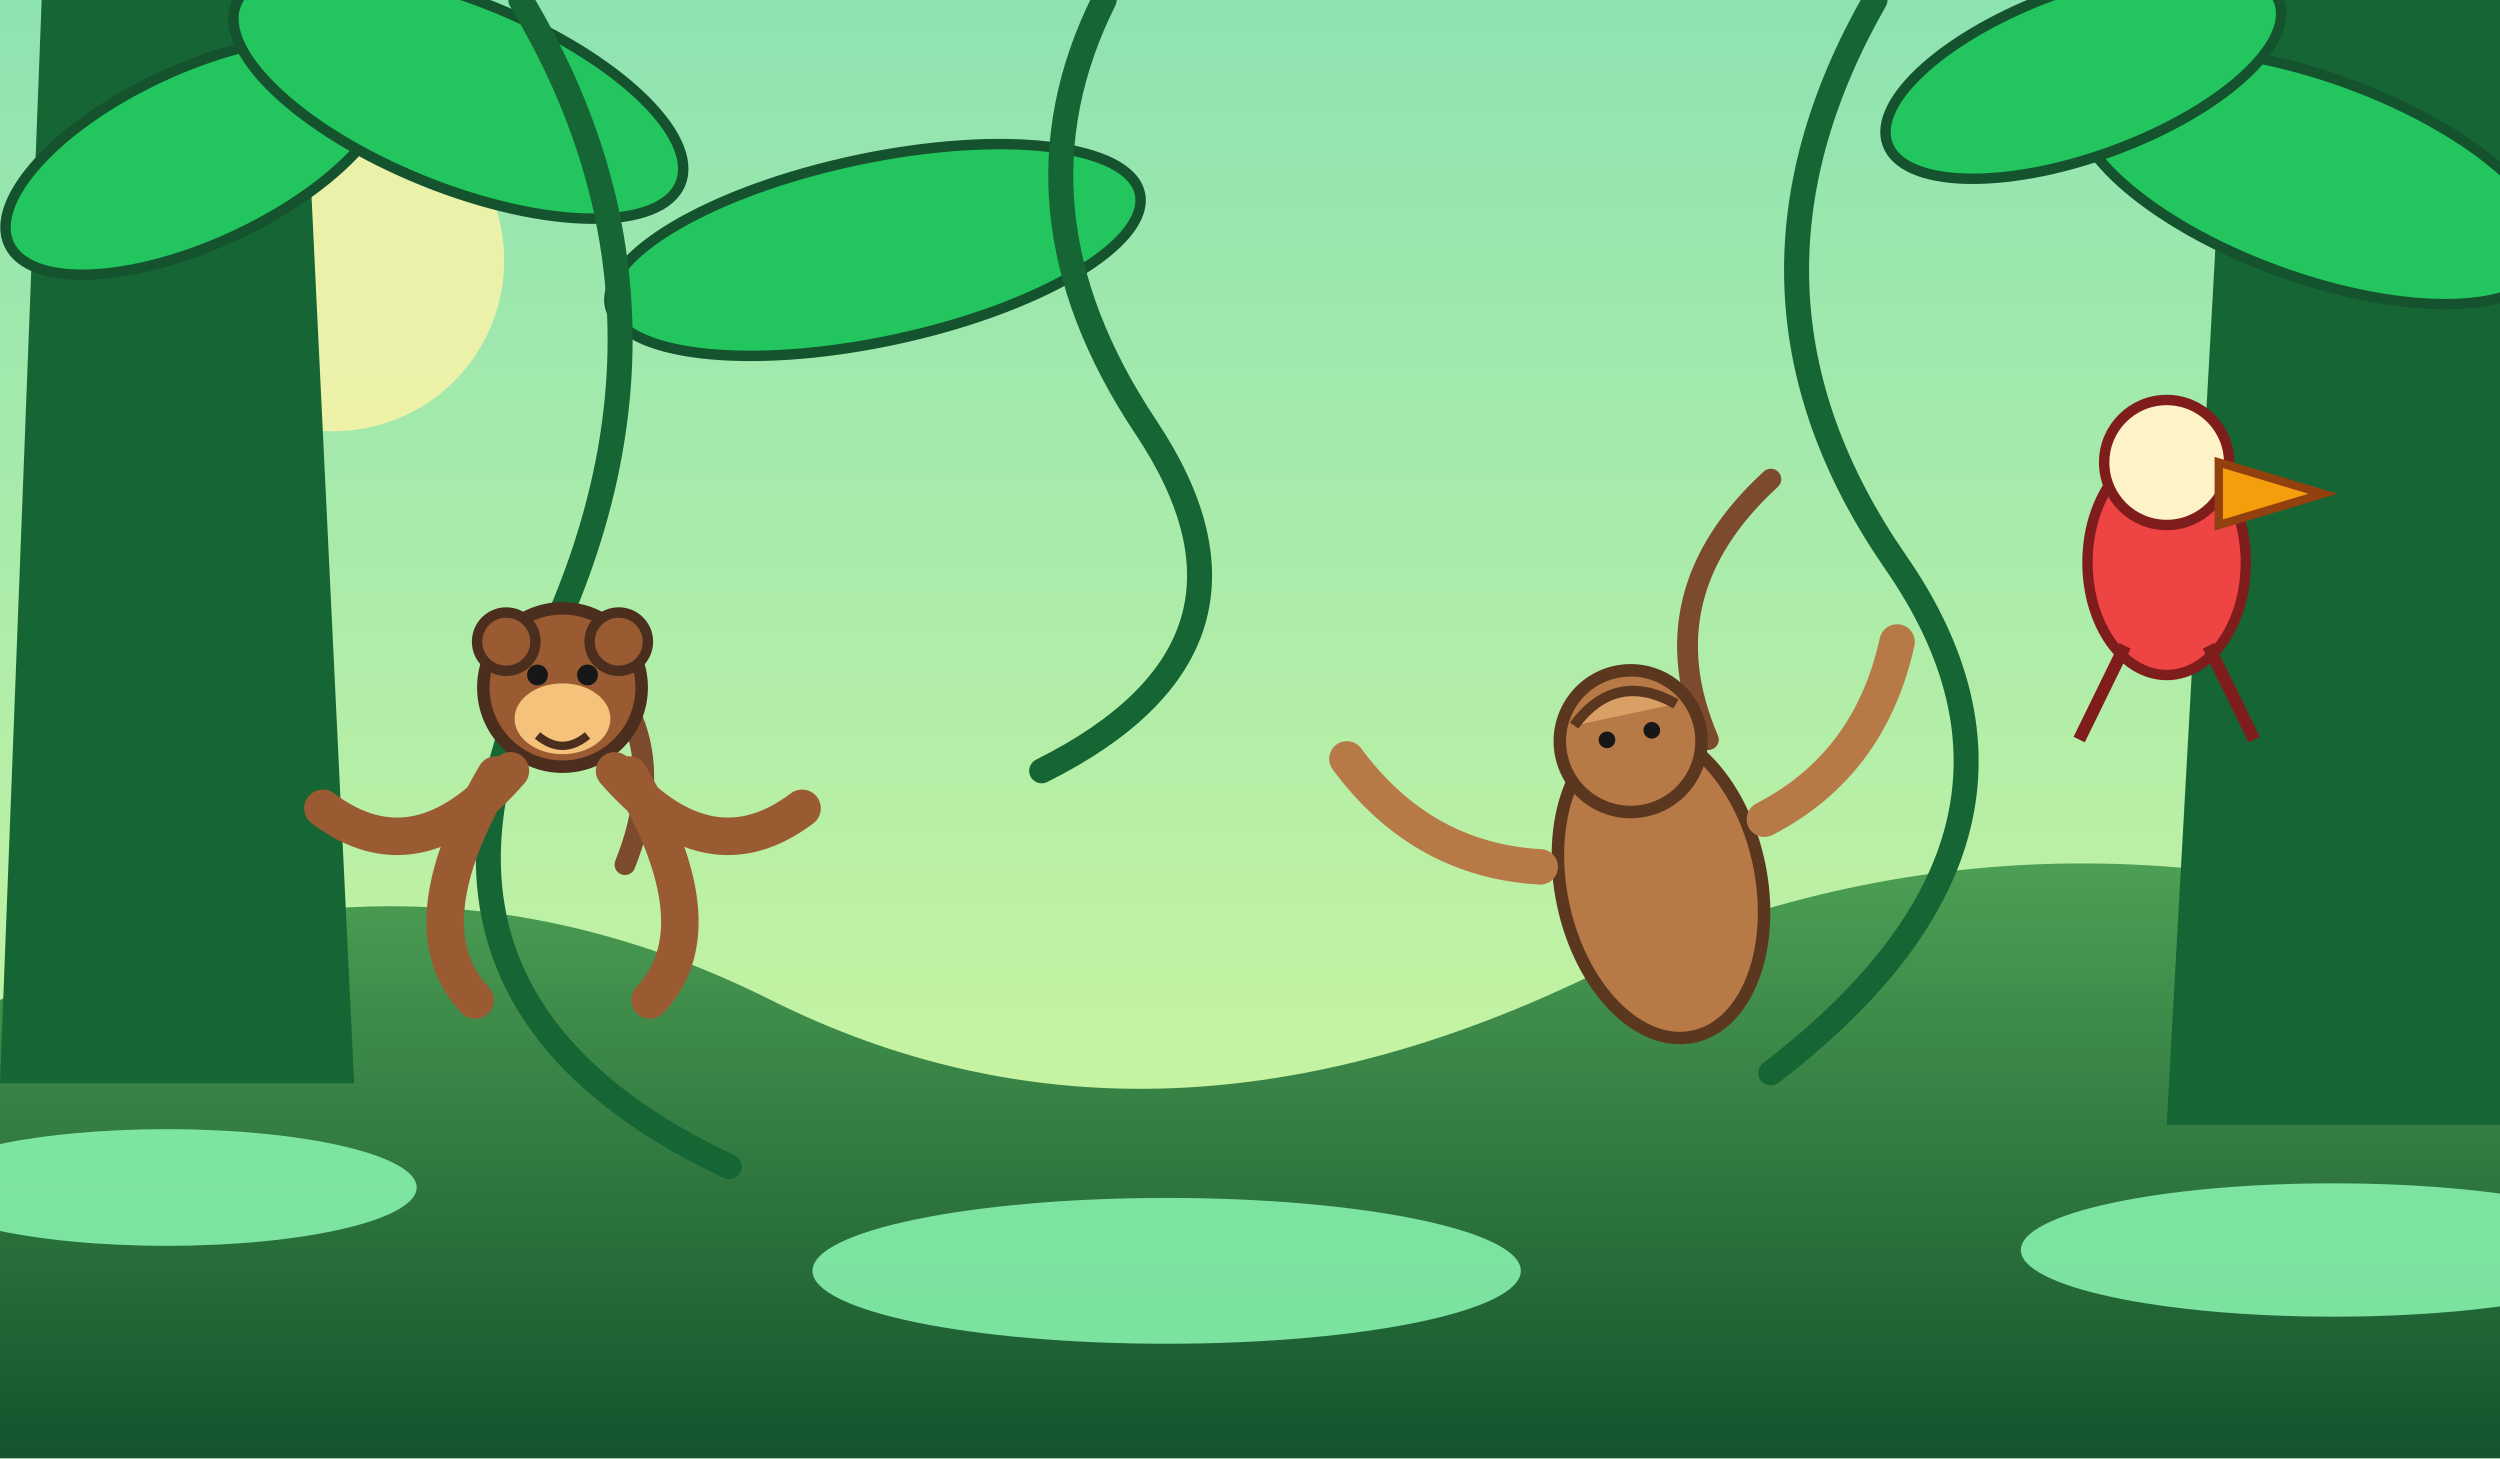
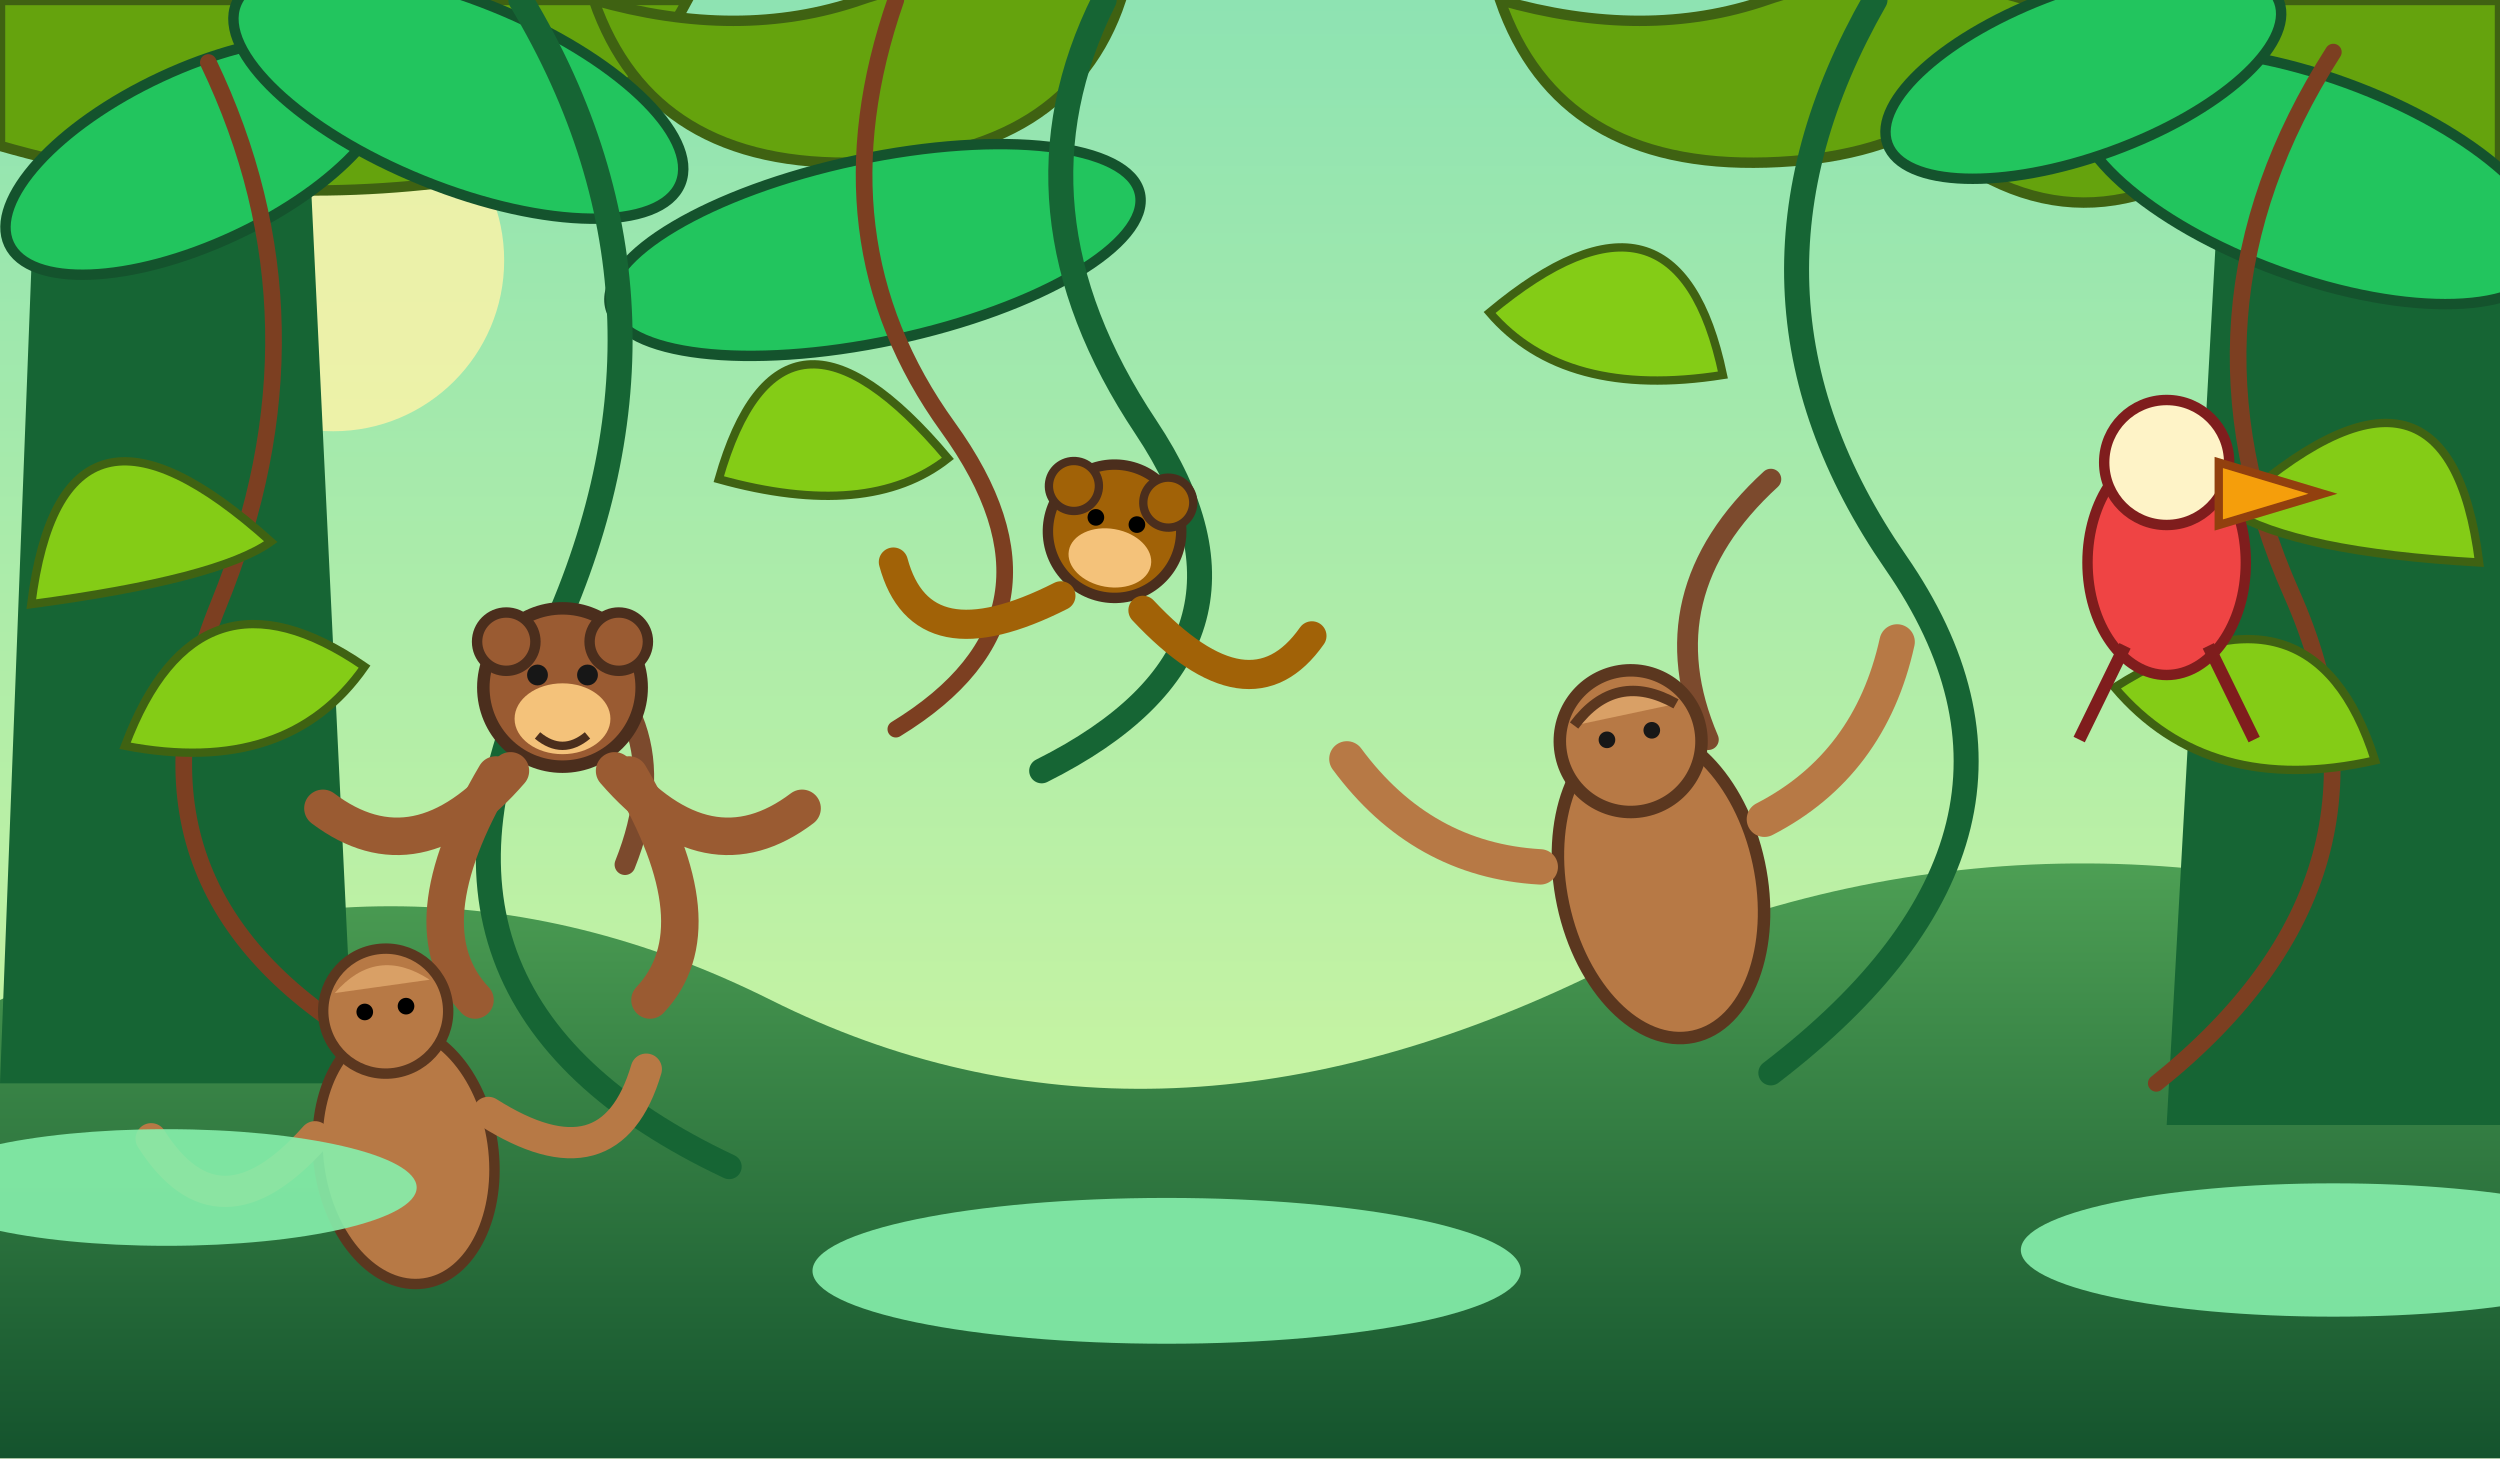
<svg xmlns="http://www.w3.org/2000/svg" viewBox="0 0 1200 700" role="img" aria-label="Cartoon jungle with vines, trees, a monkey, a sloth and a parrot">
  <defs>
    <linearGradient id="sky" x1="0" y1="0" x2="0" y2="1">
      <stop offset="0" stop-color="#8ee3b2" />
      <stop offset="1" stop-color="#d9f99d" />
    </linearGradient>
    <linearGradient id="ground" x1="0" y1="0" x2="0" y2="1">
      <stop offset="0" stop-color="#4d9f54" />
      <stop offset="1" stop-color="#14532d" />
    </linearGradient>
  </defs>
  <rect width="1200" height="700" fill="url(#sky)" />
  <circle cx="160" cy="125" r="82" fill="#fff4a8" opacity=".8" />
  <path d="M0 480 Q190 390 370 480 T760 470 T1200 450 V700 H0Z" fill="url(#ground)" />
  <g fill="#166534">
    <path d="M20 0h125l25 520H0Z" />
    <path d="M1070 0h130v540h-160Z" />
  </g>
+   <g fill="#65a30d" stroke="#3f6212" stroke-width="5">
+     <path d="M0 0h330q-40 75-120 88Q105 100 0 70Z" />
+     <path d="M870 0h330v92q-100-30-175 2Q945 115 870 0Z" />
+     <path d="M285 0q70 20 128 0t125 0q-25 75-125 78T285 0Z" />
+     <path d="M720 0q70 20 128 0t125 0q-25 75-125 78T720 0Z" />
+   </g>
  <g fill="#22c55e" stroke="#14532d" stroke-width="5">
    <ellipse cx="95" cy="75" rx="100" ry="42" transform="rotate(-25 95 75)" />
    <ellipse cx="220" cy="45" rx="115" ry="45" transform="rotate(22 220 45)" />
    <ellipse cx="1110" cy="85" rx="120" ry="48" transform="rotate(20 1110 85)" />
    <ellipse cx="1000" cy="35" rx="100" ry="40" transform="rotate(-20 1000 35)" />
    <ellipse cx="420" cy="120" rx="130" ry="44" transform="rotate(-12 420 120)" />
  </g>
  <g fill="none" stroke="#166534" stroke-width="12" stroke-linecap="round">
    <path d="M250 0 Q340 150 260 315 T350 560" />
    <path d="M900 0 Q820 140 910 270 T850 515" />
    <path d="M530 0 Q480 100 550 205 T500 370" />
+   </g>
+   <g fill="none" stroke="#7c3f21" stroke-width="8" stroke-linecap="round">
+     <path d="M100 30 Q160 155 105 290 T175 500" />
+     <path d="M1120 25 Q1040 150 1100 285 T1035 520" />
+     <path d="M430 0 Q390 115 455 205 T430 350" />
+   </g>
+   <g fill="#84cc16" stroke="#3f6212" stroke-width="4">
+     <path d="M130 260q-100-90-115 30 90-12 115-30Z" />
+     <path d="M175 320q-80-55-115 38 78 15 115-38Z" />
+     <path d="M1070 245q105-95 120 25-88-5-120-25Z" />
+     <path d="M1015 330q95-60 125 35-80 18-125-35Z" />
+     <path d="M455 220q-80-95-110 10 72 20 110-10Z" />
+     <path d="M715 150q90-75 112 30-76 12-112-30Z" />
  </g>
  <g stroke="#7c4a2d" stroke-width="10" stroke-linecap="round" fill="none">
    <path d="M260 300 Q330 340 300 415" />
    <path d="M850 230 Q790 285 820 355" />
  </g>
  <g transform="translate(270 330)">
    <circle cx="0" cy="0" r="38" fill="#9a5b32" stroke="#4b2e1d" stroke-width="6" />
    <circle cx="-27" cy="-22" r="14" fill="#9a5b32" stroke="#4b2e1d" stroke-width="5" />
    <circle cx="27" cy="-22" r="14" fill="#9a5b32" stroke="#4b2e1d" stroke-width="5" />
    <ellipse cx="0" cy="15" rx="23" ry="17" fill="#f4c27a" />
    <circle cx="-12" cy="-6" r="5" fill="#171717" />
    <circle cx="12" cy="-6" r="5" fill="#171717" />
    <path d="M-12 23 Q0 33 12 23" fill="none" stroke="#4b2e1d" stroke-width="4" />
    <path d="M-25 40 Q-70 92 -115 58 M25 40 Q70 92 115 58" fill="none" stroke="#9a5b32" stroke-width="18" stroke-linecap="round" />
    <path d="M-32 42 Q-75 115 -42 150 M32 42 Q75 115 42 150" fill="none" stroke="#9a5b32" stroke-width="18" stroke-linecap="round" />
  </g>
  <g transform="translate(790 390) rotate(-12)">
    <ellipse cx="0" cy="35" rx="48" ry="75" fill="#b77945" stroke="#5b371f" stroke-width="6" />
    <circle cx="0" cy="-35" r="34" fill="#b77945" stroke="#5b371f" stroke-width="6" />
    <path d="M-25 -48 Q0 -70 25 -48" fill="#d9a066" stroke="#5b371f" stroke-width="5" />
    <circle cx="-11" cy="-38" r="4" fill="#171717" />
    <circle cx="11" cy="-38" r="4" fill="#171717" />
    <path d="M-55 15 Q-110 0 -135 -55" fill="none" stroke="#b77945" stroke-width="17" stroke-linecap="round" />
    <path d="M55 15 Q110 0 135 -55" fill="none" stroke="#b77945" stroke-width="17" stroke-linecap="round" />
  </g>
  <g transform="translate(1040 270)">
    <ellipse cx="0" cy="0" rx="38" ry="54" fill="#ef4444" stroke="#7f1d1d" stroke-width="5" />
    <circle cx="0" cy="-48" r="30" fill="#fef3c7" stroke="#7f1d1d" stroke-width="5" />
    <path d="M25 -48 l50 15 -50 15Z" fill="#f59e0b" stroke="#92400e" stroke-width="4" />
    <path d="M-20 40 l-22 45 M20 40 l22 45" stroke="#7f1d1d" stroke-width="6" />
  </g>
+   <g transform="translate(535 255) rotate(10)">
+     <circle cx="0" cy="0" r="32" fill="#a16207" stroke="#4b2e1d" stroke-width="5" />
+     <circle cx="-23" cy="-18" r="12" fill="#a16207" stroke="#4b2e1d" stroke-width="4" />
+     <circle cx="23" cy="-18" r="12" fill="#a16207" stroke="#4b2e1d" stroke-width="4" />
+     <ellipse cx="0" cy="13" rx="20" ry="14" fill="#f4c27a" />
+     <circle cx="-10" cy="-5" r="4" />
+     <circle cx="10" cy="-5" r="4" />
+     <path d="M-20 35q-60 45-82-2M20 35q60 45 82-2" fill="none" stroke="#a16207" stroke-width="14" stroke-linecap="round" />
+   </g>
+   <g transform="translate(190 520) rotate(-8)">
+     <ellipse cx="0" cy="35" rx="42" ry="62" fill="#b77945" stroke="#5b371f" stroke-width="5" />
+     <circle cx="0" cy="-35" r="30" fill="#b77945" stroke="#5b371f" stroke-width="5" />
+     <path d="M-23-47q23-20 46 0" fill="#d9a066" />
+     <circle cx="-10" cy="-36" r="4" />
+     <circle cx="10" cy="-36" r="4" />
+     <path d="M-42 20Q-95 65-120 10M42 20Q95 65 120 10" fill="none" stroke="#b77945" stroke-width="15" stroke-linecap="round" />
+   </g>
  <g fill="#86efac" opacity=".9">
    <ellipse cx="80" cy="570" rx="120" ry="28" />
    <ellipse cx="1120" cy="600" rx="150" ry="32" />
    <ellipse cx="560" cy="610" rx="170" ry="35" />
  </g>
</svg>
